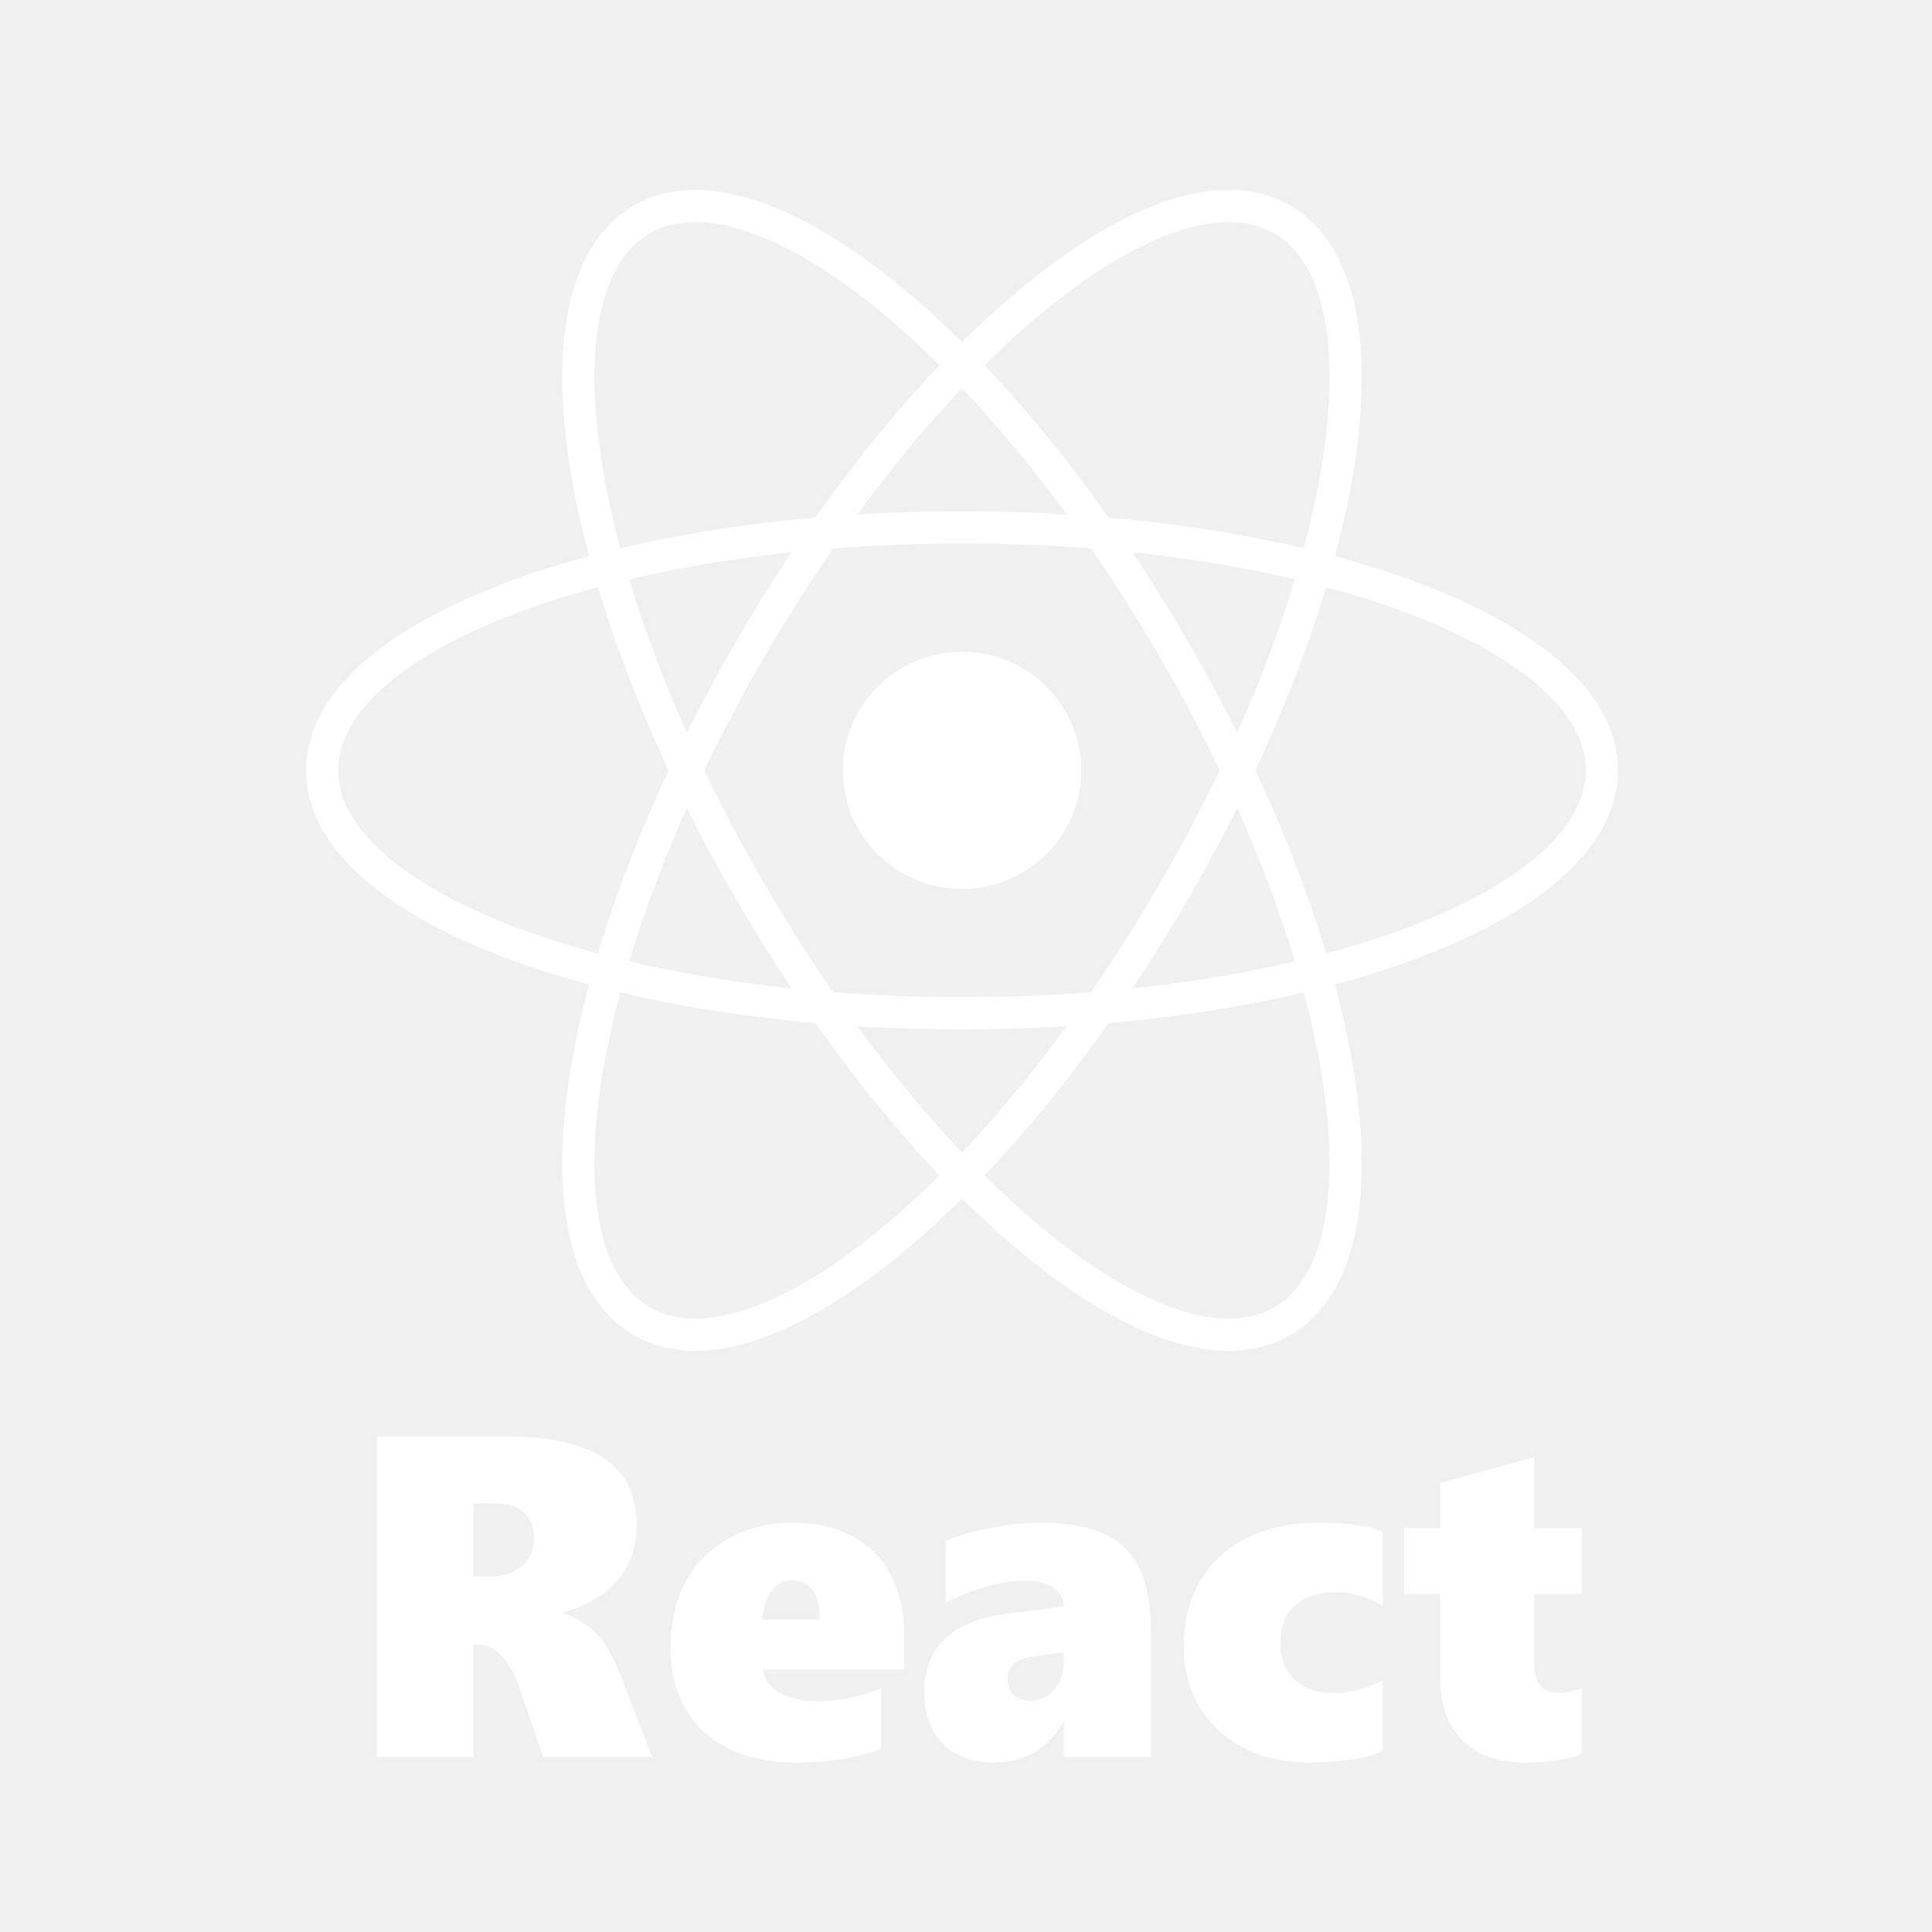
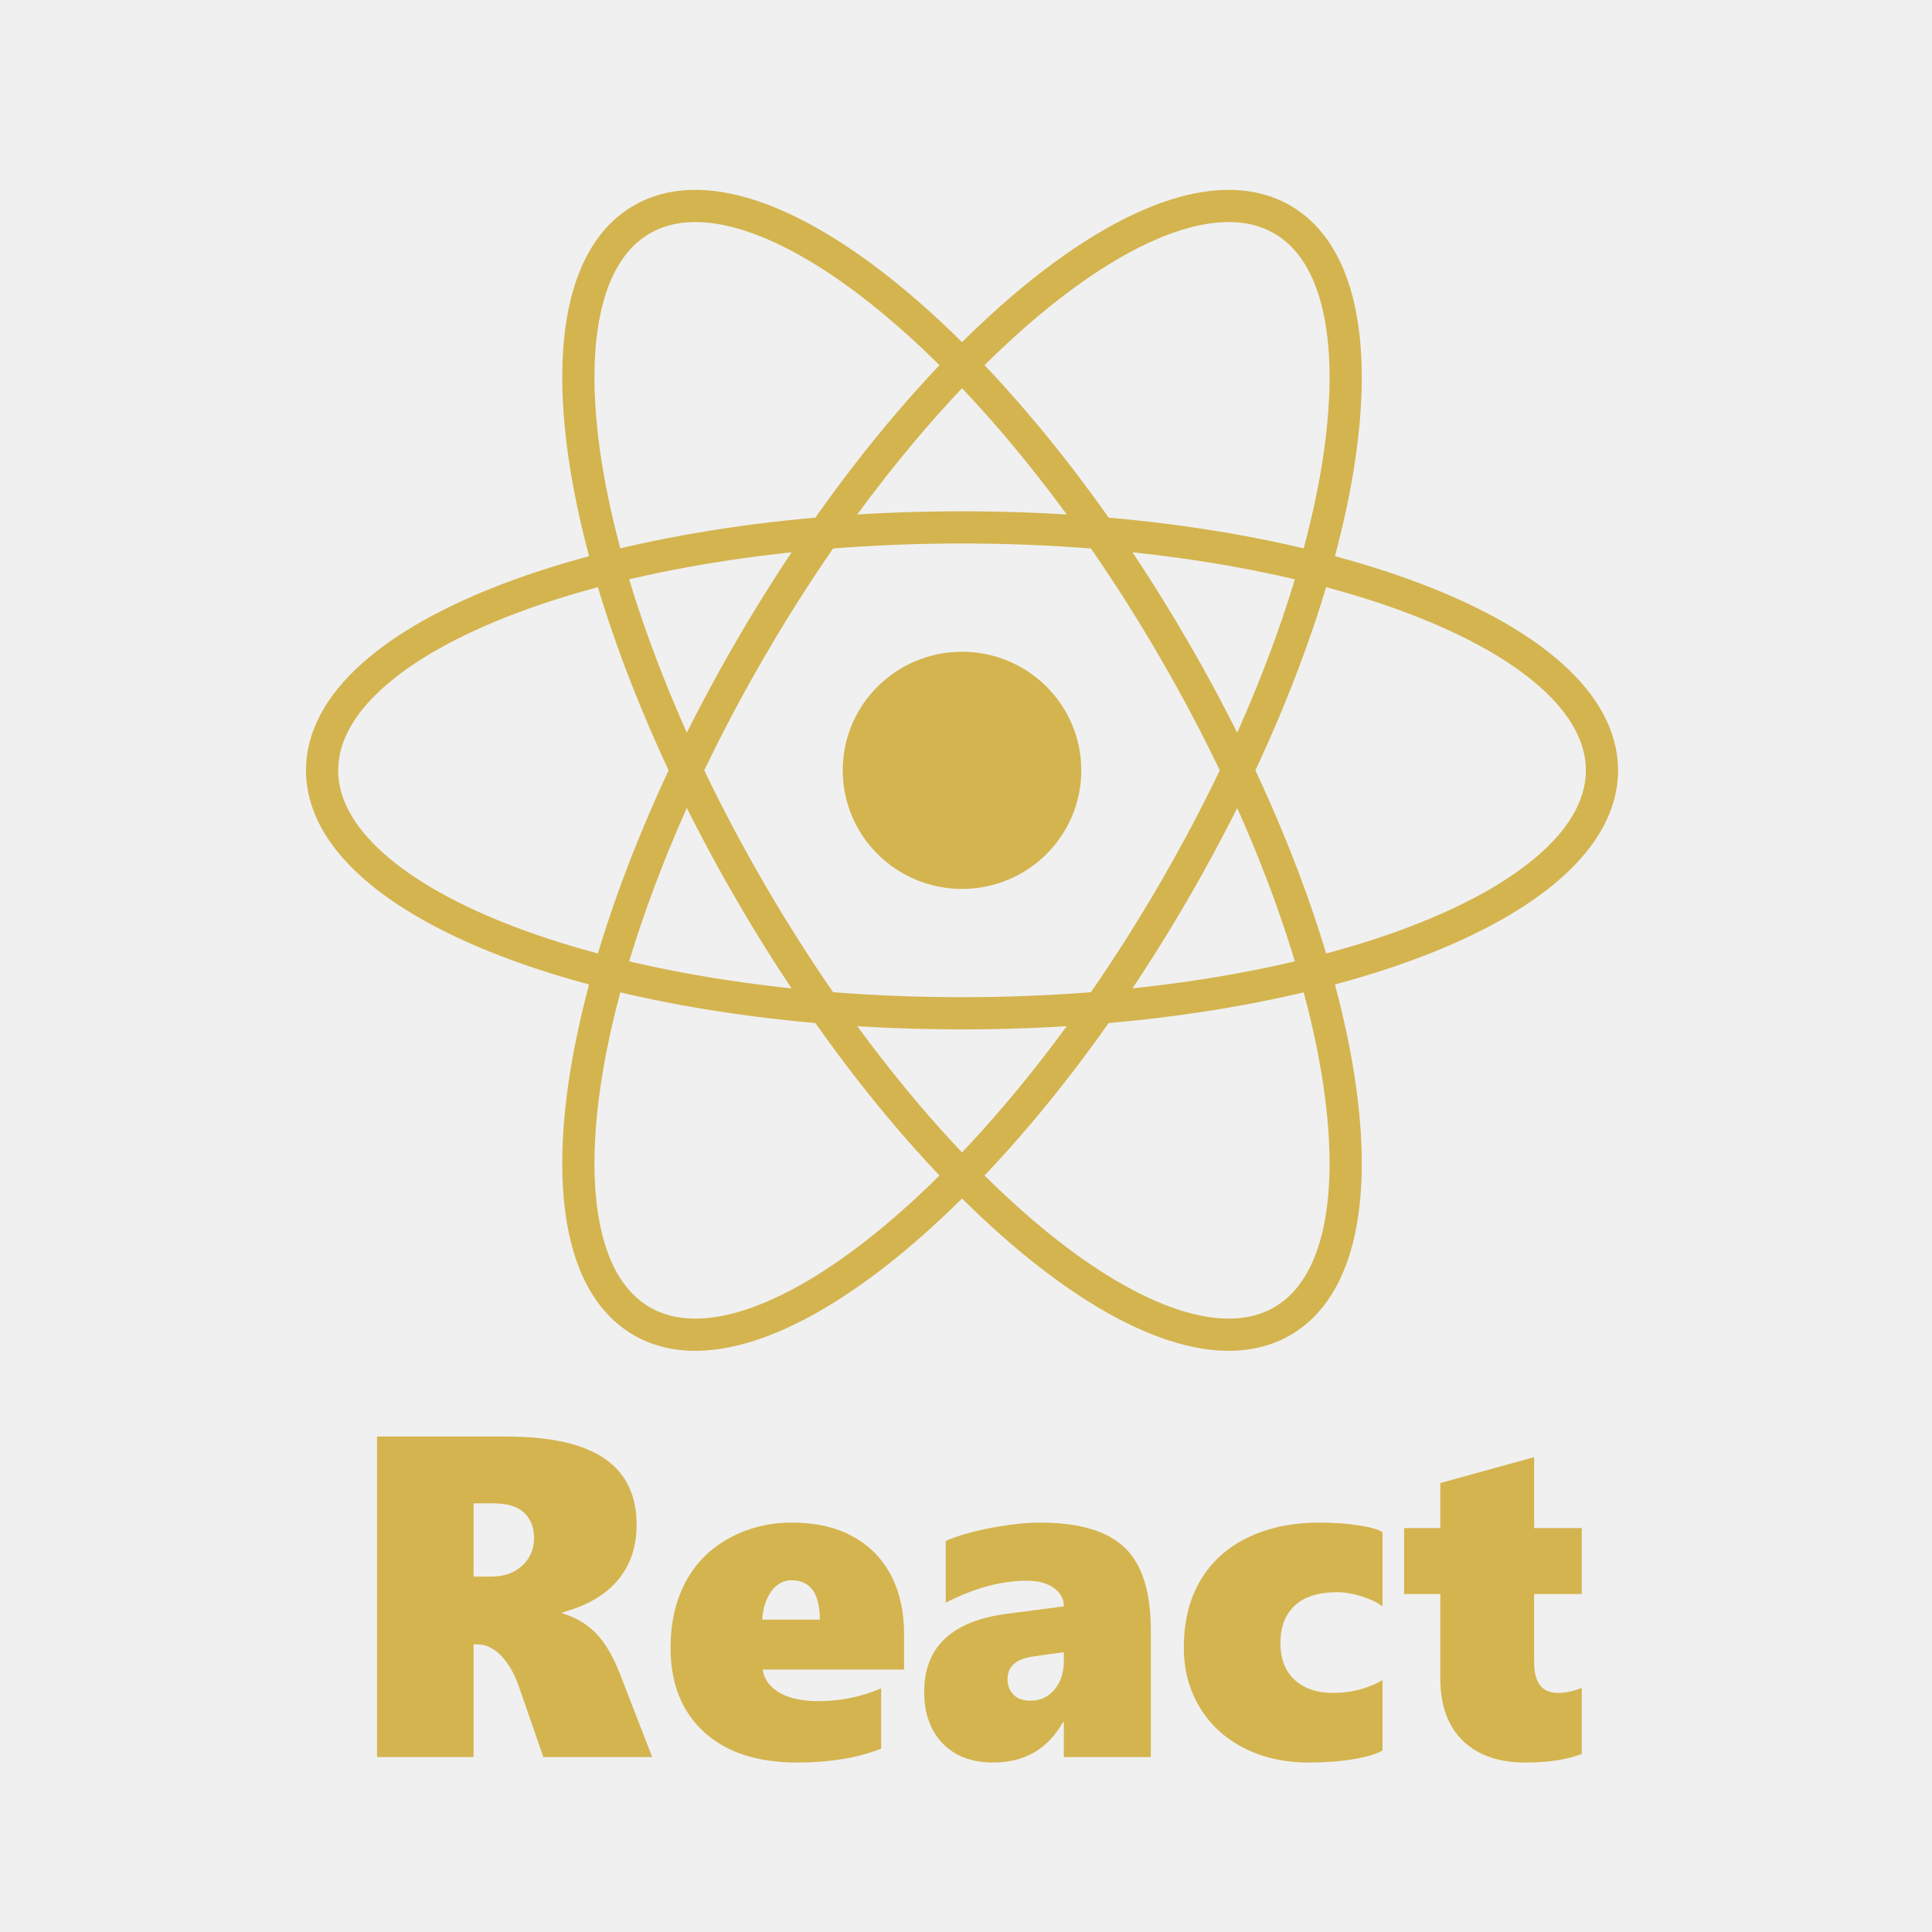
<svg xmlns="http://www.w3.org/2000/svg" xml:space="preserve" width="30mm" height="30mm" version="1.1" style="shape-rendering:geometricPrecision; text-rendering:geometricPrecision; image-rendering:optimizeQuality; fill-rule:evenodd; clip-rule:evenodd" viewBox="0 0 3000 3000">
  <defs>
    <style type="text/css">
   
-     .str0 {stroke:white;stroke-width:50;stroke-miterlimit:22.926}
+     .str0 {stroke:#d4b44f;stroke-width:50;stroke-miterlimit:22.926}
    .fil0 {fill:none;fill-rule:nonzero}
-     .fil1 {fill:white;fill-rule:nonzero}
+     .fil1 {fill:#d4b44f;fill-rule:nonzero}
   
  </style>
  </defs>
-   <g id="Слой_x0020_1">
+   <g>
    <path class="fil0 str0" d="M1493.81 1573.43c548.82,0 993.72,-168.9 993.72,-377.24 0,-208.35 -444.9,-377.25 -993.72,-377.25 -548.81,0 -993.71,168.9 -993.71,377.25 0,208.34 444.9,377.24 993.71,377.24z" />
    <path class="fil0 str0" d="M1165.23 1384.81c274.41,472.56 643.97,771.19 825.44,667.02 181.47,-104.16 106.14,-571.7 -168.27,-1044.26 -274.41,-472.56 -643.97,-771.2 -825.44,-667.03 -181.47,104.17 -106.14,571.71 168.27,1044.27z" />
    <path class="fil0 str0" d="M1165.23 1007.57c-274.41,472.56 -349.74,940.1 -168.27,1044.26 181.47,104.17 551.03,-194.46 825.44,-667.02 274.41,-472.56 349.74,-940.1 168.27,-1044.27 -181.47,-104.17 -551.03,194.47 -825.44,667.03z" />
    <path class="fil1" d="M1493.81 1380.32c102.28,0 185.2,-82.44 185.2,-184.13 0,-101.69 -82.92,-184.13 -185.2,-184.13 -102.27,0 -185.19,82.44 -185.19,184.13 0,101.69 82.92,184.13 185.19,184.13z" />
    <path class="fil1" d="M843.71 2728.29l-37.21 -107.24c-7.1,-21.09 -16.47,-37.56 -27.84,-49.65 -11.49,-11.96 -23.94,-18.01 -37.33,-18.01l-5.92 0 0 174.9 -150.01 0 0 -497.67 199.07 0c69.67,0 121.1,11.37 154.27,34.24 33.18,22.75 49.77,56.88 49.77,102.5 0,34.24 -9.6,62.92 -28.91,86.03 -19.32,23.22 -48.11,39.93 -86.26,50.36l0 1.42c21.09,6.4 38.62,16.94 52.61,31.52 14.1,14.57 26.66,36.26 37.68,64.93l49.05 126.67 -168.97 0zm-14.45 -339.72c0,-16.71 -5.1,-29.86 -15.29,-39.58 -10.07,-9.71 -26.07,-14.57 -47.75,-14.57l-30.81 0 0 113.75 27.02 0c20.14,0 36.25,-5.69 48.46,-16.94 12.2,-11.38 18.37,-25.6 18.37,-42.66zm354.88 203.93c2.61,15.28 11.38,27.25 26.42,36.02 15.05,8.65 34.96,13.03 59.72,13.03 34.49,0 67.19,-6.63 98,-19.9l0 93.61c-35.91,14.33 -79.39,21.56 -130.58,21.56 -61.97,0 -110.2,-15.88 -144.68,-47.51 -34.48,-31.64 -51.78,-75.25 -51.78,-130.82 0,-38.16 7.58,-71.81 22.75,-100.96 15.16,-29.03 37.56,-51.9 67.3,-68.49 29.74,-16.47 62.45,-24.76 98.35,-24.76 36.73,0 68.25,7.11 94.44,21.45 26.07,14.33 45.98,34.48 59.48,60.43 13.51,25.83 20.27,56.16 20.27,90.88l0 55.46 -219.69 0zm88.87 -77.5c0,-40.76 -14.69,-61.14 -44.08,-61.14 -12.32,0 -22.51,5.57 -30.93,16.71 -8.29,11.25 -13.15,25.95 -14.57,44.43l89.58 0zm378.94 213.29l0 -54.03 -1.42 0c-23.58,41.71 -59.6,62.56 -108.18,62.56 -33.54,0 -59.84,-9.95 -78.8,-29.86 -18.96,-19.91 -28.44,-46.45 -28.44,-79.74 0,-69.8 42.9,-110.32 128.68,-121.34l88.16 -11.5c0,-11.61 -5.21,-21.21 -15.64,-28.67 -10.31,-7.47 -24.29,-11.14 -41.94,-11.14 -39.7,0 -81.65,11.38 -125.84,34.13l0 -95.98c19.19,-8.3 43.25,-15.17 72.16,-20.5 28.91,-5.33 53.68,-7.94 74.29,-7.94 60.32,0 104.16,12.91 131.29,38.75 27.14,25.71 40.77,68.84 40.77,129.15l0 196.11 -135.09 0zm-87.44 -120.74c0,9.71 3.08,17.65 9.24,23.93 6.04,6.28 14.81,9.36 26.19,9.36 15.52,0 27.96,-5.8 37.56,-17.42 9.6,-11.49 14.45,-26.3 14.45,-44.43l0 -13.51 -50 6.99c-25,4.15 -37.44,15.76 -37.44,35.08zm582.27 110.55c-9.48,5.57 -24.41,10.07 -44.79,13.51 -20.38,3.43 -43.84,5.21 -70.38,5.21 -37.56,0 -71.1,-7.58 -100.48,-22.75 -29.51,-15.17 -52.38,-36.38 -68.61,-63.63 -16.24,-27.25 -24.29,-57.94 -24.29,-91.95 0,-40.64 8.65,-75.48 25.83,-104.51 17.3,-29.03 41.83,-51.31 73.82,-66.6 31.87,-15.4 68.96,-23.1 111.03,-23.1 23.1,0 43.96,1.54 62.33,4.5 18.36,2.96 30.21,6.52 35.54,10.43l0 115.17c-7.34,-5.8 -18.01,-10.9 -31.87,-15.4 -13.86,-4.38 -26.78,-6.64 -38.51,-6.64 -28.91,0 -50.84,6.88 -65.77,20.74 -14.93,13.75 -22.39,33.18 -22.39,58.18 0,24.53 7.35,43.61 22.04,57.11 14.69,13.63 34.84,20.39 60.55,20.39 27.49,0 52.85,-6.64 75.95,-19.91l0 109.25zm309.39 5.21c-6.76,3.2 -17.66,6.28 -32.95,9.13 -15.28,2.96 -33.65,4.38 -55.21,4.38 -41.12,0 -73.35,-11.37 -96.69,-34.01 -23.23,-22.63 -34.84,-54.98 -34.84,-96.81l0 -130.81 -56.17 0 0 -102.38 56.17 0 0 -69.91 145.75 -40.29 0 110.2 73.94 0 0 102.38 -73.94 0 0 106.64c0,31.28 12.44,46.93 37.2,46.93 11.5,0 23.82,-2.61 36.74,-7.82l0 102.37z" />
  </g>
</svg>
